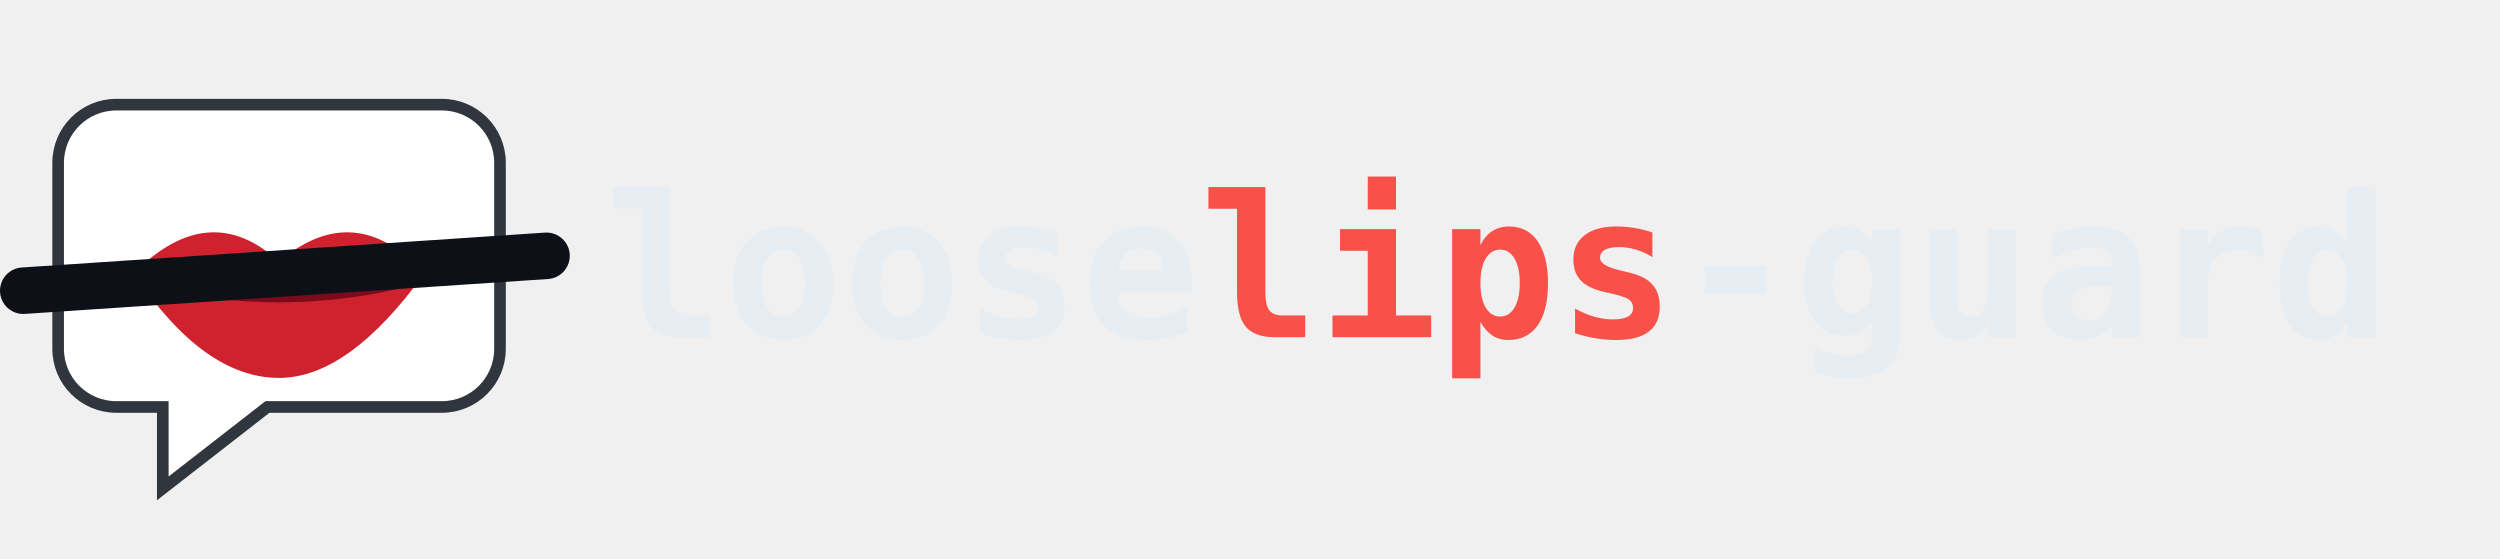
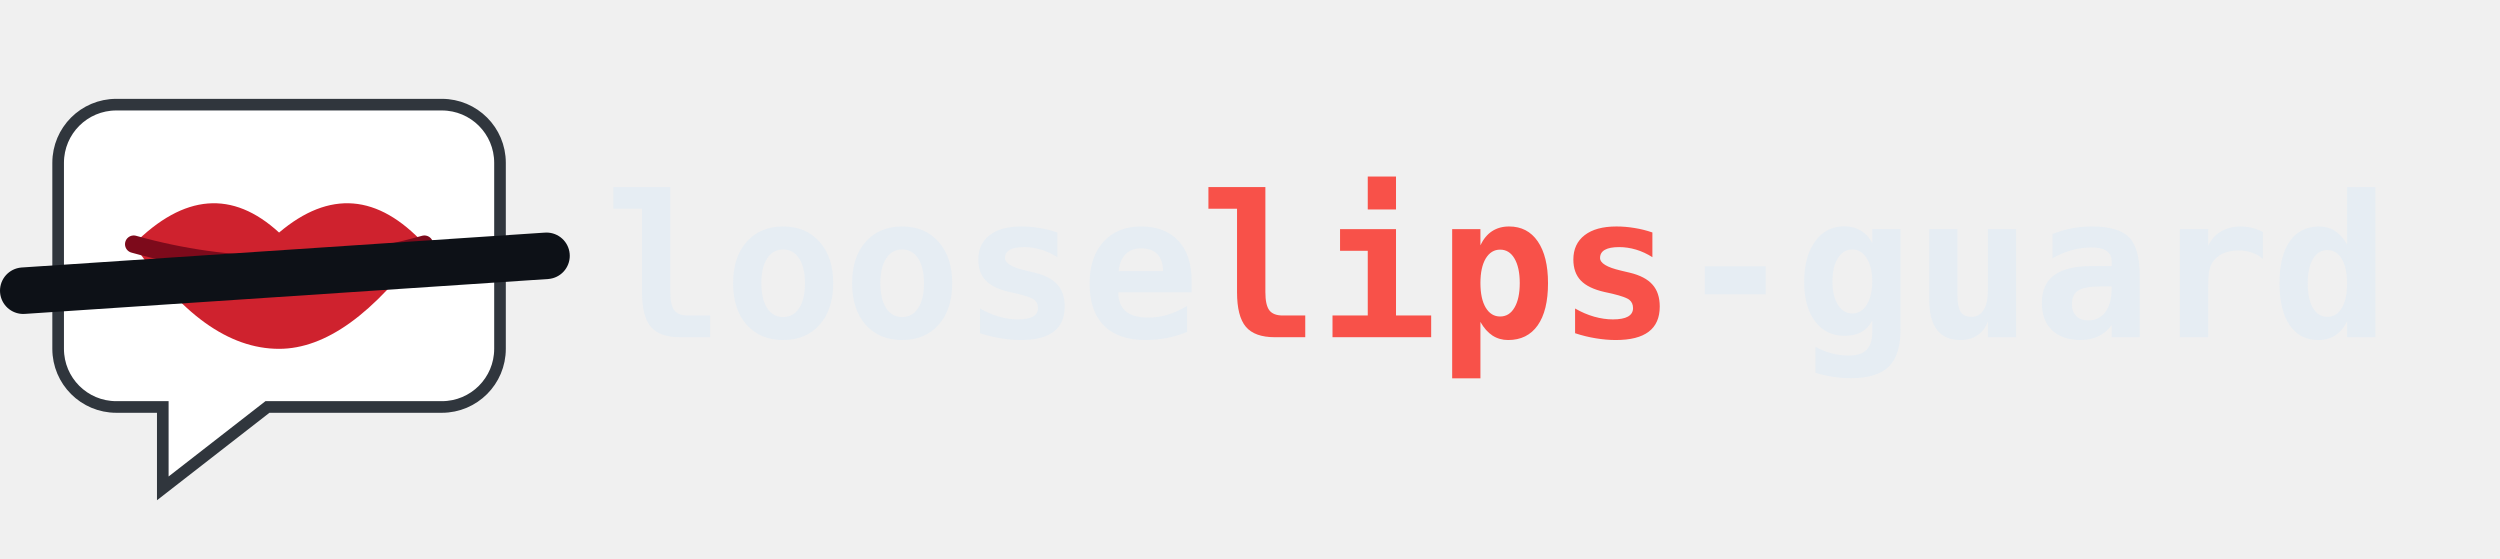
<svg xmlns="http://www.w3.org/2000/svg" viewBox="0 0 430 96" width="430" height="96" role="img" aria-label="looselips-guard">
  <path fill="#fff" stroke="#30363d" stroke-width="2" d="M20 18h56a10 10 0 0 1 10 10v32a10 10 0 0 1-10 10H46L28 84V70h-8a10 10 0 0 1-10-10V28a10 10 0 0 1 10-10z" />
-   <path fill="#cf222e" d="M23 47q13-13 25-2 13-11 25 2-13 18-25 18-13 0-25-18z" />
-   <path d="M23 47q25 7 50 0" fill="none" stroke="#7d0a1b" stroke-width="3" stroke-linecap="round" />
+   <path fill="#cf222e" d="M23 42q13-13 25-2 13-11 25 2-13 18-25 18-13 0-25-18z" />
+   <path d="M23 42q25 7 50 0" fill="none" stroke="#7d0a1b" stroke-width="3" stroke-linecap="round" />
  <path d="M4 50 L94 44" stroke="#0d1117" stroke-width="8" stroke-linecap="round" />
  <text x="104" y="58" font-family="ui-monospace,SFMono-Regular,Menlo,monospace" font-size="34" font-weight="700" fill="#e6edf3">loose<tspan fill="#f85149">lips</tspan>-guard</text>
</svg>
